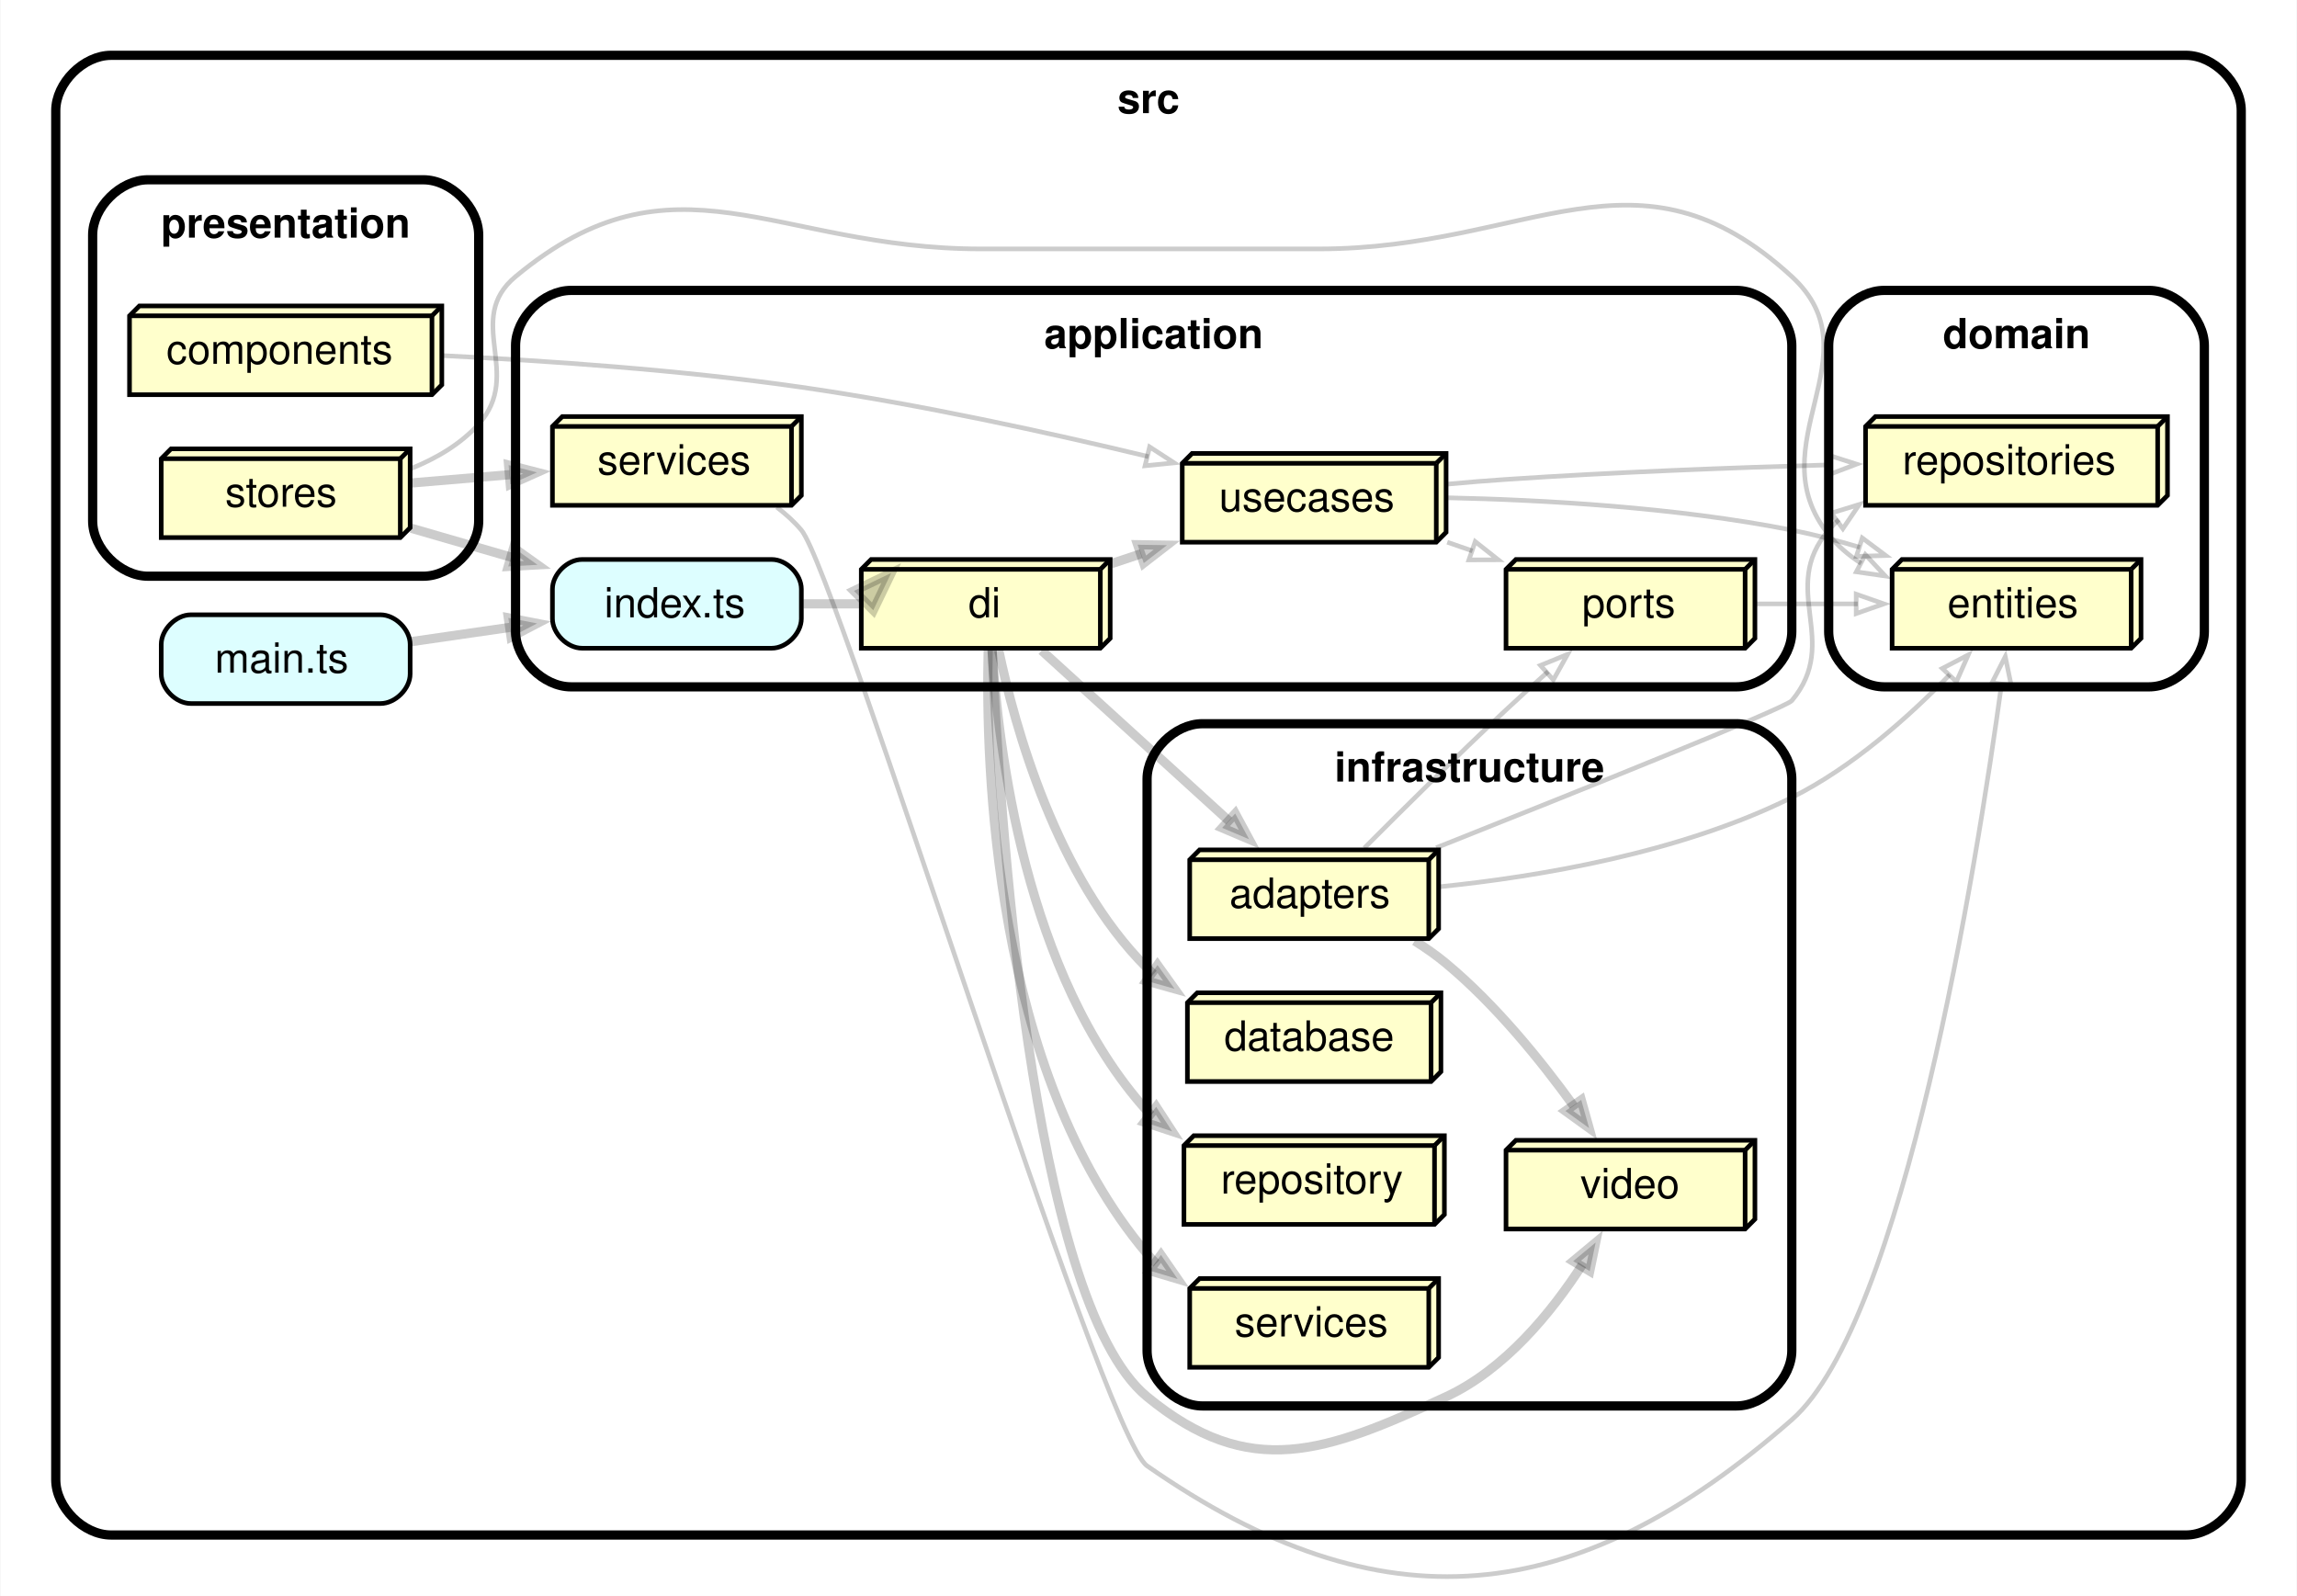
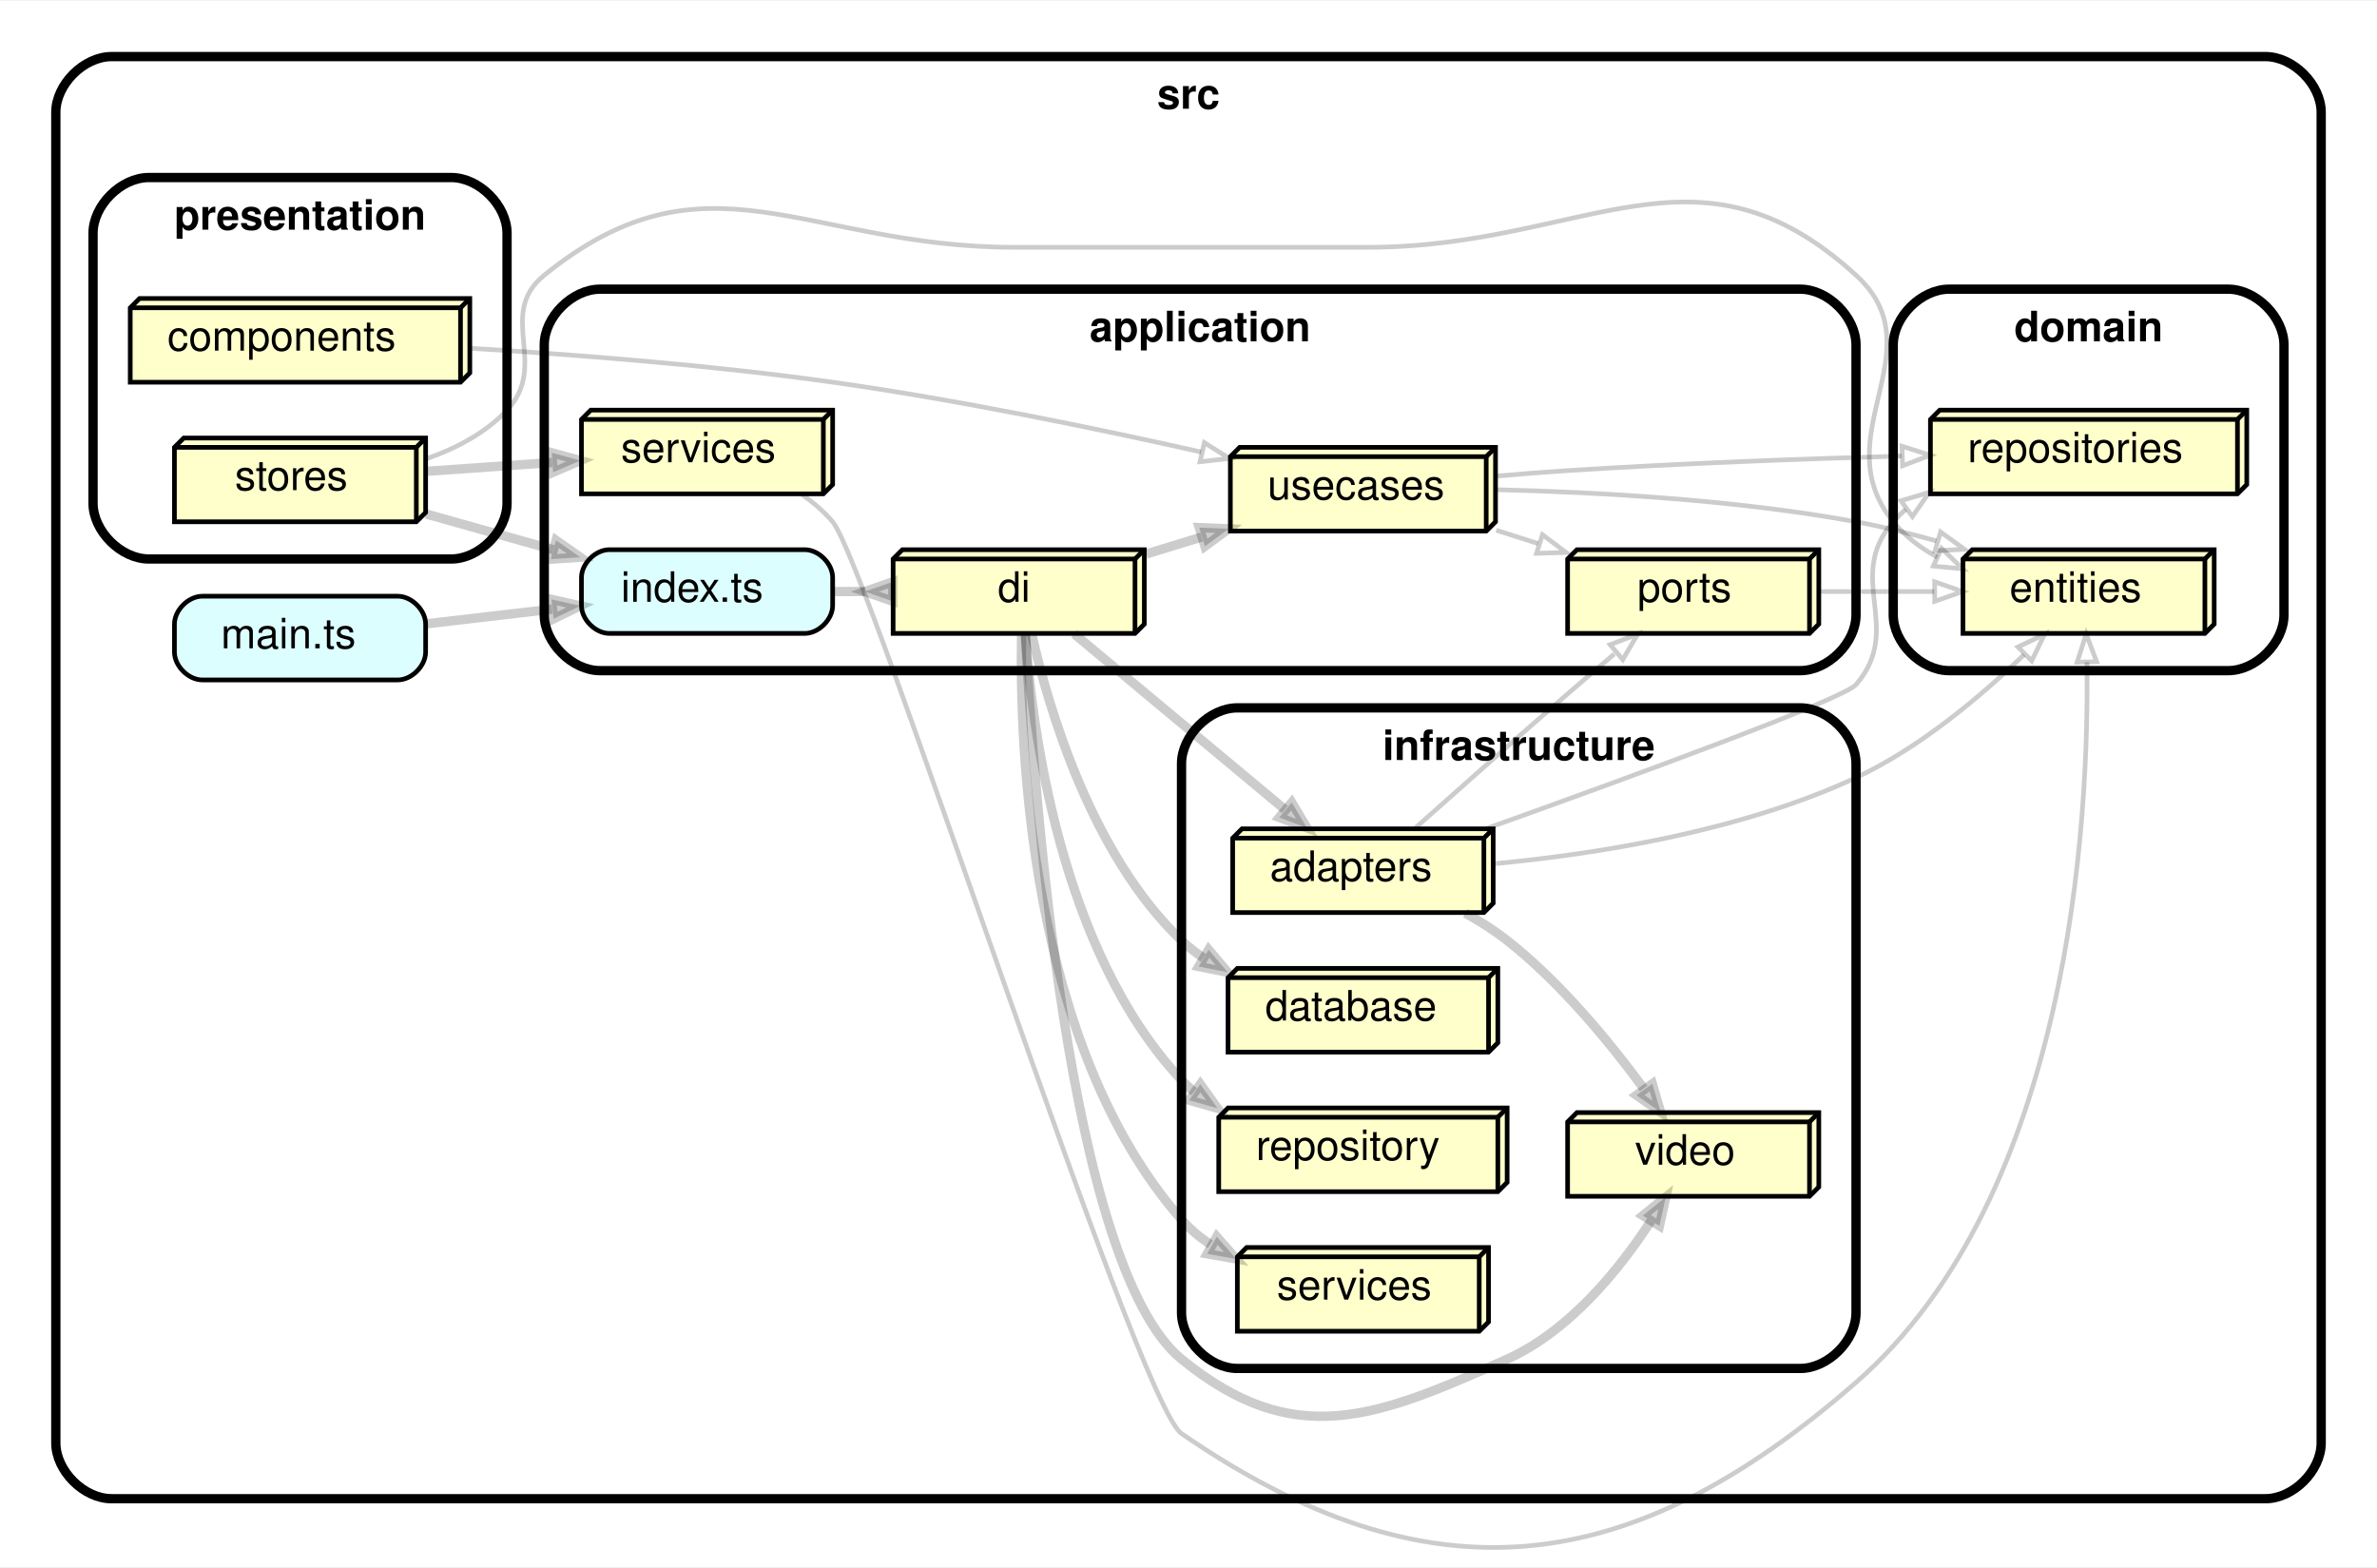
- <svg xmlns="http://www.w3.org/2000/svg" xmlns:xlink="http://www.w3.org/1999/xlink" width="498pt" height="346pt" viewBox="0.00 0.00 498.12 346.22">
-   <g id="graph0" class="graph" transform="scale(1 1) rotate(0) translate(4 342.22)">
-     <polygon fill="white" stroke="none" points="-4,4 -4,-342.22 494.12,-342.22 494.12,4 -4,4" />
+ <svg xmlns="http://www.w3.org/2000/svg" xmlns:xlink="http://www.w3.org/1999/xlink" width="511pt" height="337pt" viewBox="0.00 0.00 511.00 336.68">
+   <g id="graph0" class="graph" transform="scale(1 1) rotate(0) translate(4 332.68)">
+     <polygon fill="white" stroke="transparent" points="-4,4 -4,-332.68 507,-332.68 507,4 -4,4" />
    <g id="clust1" class="cluster">
-       <path fill="#ffffff" stroke="black" stroke-width="2" d="M20,-9.22C20,-9.22 470.12,-9.22 470.12,-9.22 476.12,-9.22 482.12,-15.22 482.12,-21.22 482.12,-21.22 482.12,-318.22 482.12,-318.22 482.12,-324.22 476.12,-330.22 470.12,-330.22 470.12,-330.22 20,-330.22 20,-330.22 14,-330.22 8,-324.22 8,-318.22 8,-318.22 8,-21.22 8,-21.22 8,-15.22 14,-9.22 20,-9.22" />
-       <text text-anchor="middle" x="245.06" y="-317.67" font-family="Helvetica,sans-Serif" font-weight="bold" font-size="9.00">src</text>
+       <path fill="#ffffff" stroke="black" stroke-width="2" d="M20,-10.68C20,-10.68 483,-10.68 483,-10.68 489,-10.68 495,-16.68 495,-22.68 495,-22.68 495,-308.68 495,-308.68 495,-314.68 489,-320.68 483,-320.68 483,-320.68 20,-320.68 20,-320.68 14,-320.68 8,-314.68 8,-308.68 8,-308.68 8,-22.68 8,-22.68 8,-16.68 14,-10.68 20,-10.68" />
+       <text text-anchor="middle" x="251.5" y="-309.48" font-family="Helvetica,sans-Serif" font-weight="bold" font-size="9.00">src</text>
    </g>
    <g id="clust2" class="cluster">
-       <path fill="#ffffff" stroke="black" stroke-width="2" d="M119.75,-193.22C119.75,-193.22 372.62,-193.22 372.62,-193.22 378.62,-193.22 384.62,-199.22 384.62,-205.22 384.62,-205.22 384.62,-267.22 384.62,-267.22 384.62,-273.22 378.62,-279.22 372.62,-279.22 372.62,-279.22 119.75,-279.22 119.75,-279.22 113.75,-279.22 107.75,-273.22 107.75,-267.22 107.75,-267.22 107.75,-205.22 107.75,-205.22 107.75,-199.22 113.75,-193.22 119.75,-193.22" />
-       <text text-anchor="middle" x="246.19" y="-266.67" font-family="Helvetica,sans-Serif" font-weight="bold" font-size="9.00">application</text>
+       <path fill="#ffffff" stroke="black" stroke-width="2" d="M125,-188.68C125,-188.68 383,-188.68 383,-188.68 389,-188.68 395,-194.68 395,-200.68 395,-200.68 395,-258.68 395,-258.68 395,-264.68 389,-270.68 383,-270.68 383,-270.68 125,-270.68 125,-270.68 119,-270.68 113,-264.68 113,-258.68 113,-258.68 113,-200.68 113,-200.68 113,-194.68 119,-188.68 125,-188.68" />
+       <text text-anchor="middle" x="254" y="-259.48" font-family="Helvetica,sans-Serif" font-weight="bold" font-size="9.00">application</text>
+     </g>
+     <g id="clust3" class="cluster">
+       <path fill="#ffffff" stroke="black" stroke-width="2" d="M415,-188.68C415,-188.68 475,-188.68 475,-188.68 481,-188.68 487,-194.68 487,-200.68 487,-200.68 487,-258.68 487,-258.68 487,-264.68 481,-270.68 475,-270.68 475,-270.68 415,-270.68 415,-270.68 409,-270.68 403,-264.68 403,-258.68 403,-258.68 403,-200.68 403,-200.68 403,-194.68 409,-188.68 415,-188.68" />
+       <text text-anchor="middle" x="445" y="-259.48" font-family="Helvetica,sans-Serif" font-weight="bold" font-size="9.00">domain</text>
    </g>
    <g id="clust4" class="cluster">
-       <path fill="#ffffff" stroke="black" stroke-width="2" d="M256.75,-37.22C256.75,-37.22 372.62,-37.22 372.62,-37.22 378.62,-37.22 384.62,-43.22 384.62,-49.22 384.62,-49.22 384.62,-173.22 384.62,-173.22 384.62,-179.22 378.62,-185.22 372.62,-185.22 372.62,-185.22 256.75,-185.22 256.75,-185.22 250.75,-185.22 244.75,-179.22 244.75,-173.22 244.75,-173.22 244.75,-49.22 244.75,-49.22 244.75,-43.22 250.75,-37.22 256.75,-37.22" />
-       <text text-anchor="middle" x="314.69" y="-172.67" font-family="Helvetica,sans-Serif" font-weight="bold" font-size="9.00">infrastructure</text>
-     </g>
-     <g id="clust3" class="cluster">
-       <path fill="#ffffff" stroke="black" stroke-width="2" d="M404.62,-193.22C404.62,-193.22 462.12,-193.22 462.12,-193.22 468.12,-193.22 474.12,-199.22 474.12,-205.22 474.12,-205.22 474.12,-267.22 474.12,-267.22 474.12,-273.22 468.12,-279.22 462.12,-279.22 462.12,-279.22 404.62,-279.22 404.62,-279.22 398.62,-279.22 392.62,-273.22 392.62,-267.22 392.62,-267.22 392.62,-205.22 392.62,-205.22 392.62,-199.22 398.62,-193.22 404.62,-193.22" />
-       <text text-anchor="middle" x="433.38" y="-266.67" font-family="Helvetica,sans-Serif" font-weight="bold" font-size="9.00">domain</text>
+       <path fill="#ffffff" stroke="black" stroke-width="2" d="M262,-38.68C262,-38.68 383,-38.68 383,-38.68 389,-38.68 395,-44.68 395,-50.68 395,-50.68 395,-168.68 395,-168.68 395,-174.68 389,-180.68 383,-180.68 383,-180.68 262,-180.68 262,-180.68 256,-180.68 250,-174.68 250,-168.68 250,-168.68 250,-50.68 250,-50.68 250,-44.68 256,-38.68 262,-38.68" />
+       <text text-anchor="middle" x="322.5" y="-169.48" font-family="Helvetica,sans-Serif" font-weight="bold" font-size="9.00">infrastructure</text>
    </g>
    <g id="clust5" class="cluster">
-       <path fill="#ffffff" stroke="black" stroke-width="2" d="M28,-217.22C28,-217.22 87.75,-217.22 87.75,-217.22 93.75,-217.22 99.75,-223.22 99.75,-229.22 99.75,-229.22 99.75,-291.22 99.75,-291.22 99.75,-297.22 93.75,-303.22 87.75,-303.22 87.75,-303.22 28,-303.22 28,-303.22 22,-303.22 16,-297.22 16,-291.22 16,-291.22 16,-229.22 16,-229.22 16,-223.22 22,-217.22 28,-217.22" />
-       <text text-anchor="middle" x="57.88" y="-290.67" font-family="Helvetica,sans-Serif" font-weight="bold" font-size="9.00">presentation</text>
+       <path fill="#ffffff" stroke="black" stroke-width="2" d="M28,-212.68C28,-212.68 93,-212.68 93,-212.68 99,-212.68 105,-218.68 105,-224.68 105,-224.68 105,-282.68 105,-282.68 105,-288.68 99,-294.68 93,-294.68 93,-294.68 28,-294.68 28,-294.68 22,-294.68 16,-288.68 16,-282.68 16,-282.68 16,-224.68 16,-224.68 16,-218.68 22,-212.68 28,-212.68" />
+       <text text-anchor="middle" x="60.5" y="-283.48" font-family="Helvetica,sans-Serif" font-weight="bold" font-size="9.00">presentation</text>
    </g>
    <g id="node1" class="node">
      <g id="a_node1">
        <a xlink:href="src/application/di" xlink:title="di">
-           <polygon fill="#ffffcc" stroke="black" points="236.75,-220.85 184.89,-220.85 182.75,-218.71 182.75,-201.6 234.61,-201.6 236.75,-203.74 236.75,-220.85" />
-           <polyline fill="none" stroke="black" points="234.61,-218.71 182.75,-218.71" />
-           <polyline fill="none" stroke="black" points="234.61,-218.71 234.61,-201.6" />
-           <polyline fill="none" stroke="black" points="234.61,-218.71 236.75,-220.85" />
-           <text text-anchor="start" x="206" y="-208.3" font-family="Helvetica,sans-Serif" font-size="9.00">di</text>
+           <polygon fill="#ffffcc" stroke="black" points="242,-214.68 190,-214.68 188,-212.68 188,-196.68 240,-196.68 242,-198.68 242,-214.68" />
+           <polyline fill="none" stroke="black" points="240,-212.68 188,-212.68 " />
+           <polyline fill="none" stroke="black" points="240,-212.68 240,-196.68 " />
+           <polyline fill="none" stroke="black" points="240,-212.68 242,-214.68 " />
+           <text text-anchor="start" x="210.5" y="-203.48" font-family="Helvetica,sans-Serif" font-size="9.00">di</text>
        </a>
      </g>
    </g>
    <g id="node2" class="node">
      <g id="a_node2">
        <a xlink:href="src/application/usecases" xlink:title="usecases">
-           <polygon fill="#ffffcc" stroke="black" points="309.62,-243.85 254.51,-243.85 252.38,-241.71 252.38,-224.6 307.49,-224.6 309.62,-226.74 309.62,-243.85" />
-           <polyline fill="none" stroke="black" points="307.49,-241.71 252.38,-241.71" />
-           <polyline fill="none" stroke="black" points="307.49,-241.71 307.49,-224.6" />
-           <polyline fill="none" stroke="black" points="307.49,-241.71 309.62,-243.85" />
-           <text text-anchor="start" x="260.38" y="-231.3" font-family="Helvetica,sans-Serif" font-size="9.00">usecases</text>
+           <polygon fill="#ffffcc" stroke="black" points="317.5,-236.68 262.5,-236.68 260.5,-234.68 260.5,-218.68 315.5,-218.68 317.5,-220.68 317.5,-236.68" />
+           <polyline fill="none" stroke="black" points="315.5,-234.68 260.5,-234.68 " />
+           <polyline fill="none" stroke="black" points="315.5,-234.68 315.5,-218.68 " />
+           <polyline fill="none" stroke="black" points="315.5,-234.68 317.5,-236.68 " />
+           <text text-anchor="start" x="268.5" y="-225.48" font-family="Helvetica,sans-Serif" font-size="9.00">usecases</text>
        </a>
      </g>
    </g>
    <g id="edge1" class="edge">
-       <path fill="none" stroke="#000000" stroke-width="2" stroke-opacity="0.2" d="M236.93,-219.92C239.08,-220.63 241.27,-221.36 243.47,-222.09" />
-       <polygon fill="#000000" fill-opacity="0.2" stroke="#000000" stroke-width="2" stroke-opacity="0.2" points="242.7,-224.05 249.06,-223.95 244.03,-220.06 242.7,-224.05" />
+       <path fill="none" stroke="#000000" stroke-width="2" stroke-opacity="0.2" d="M242.4,-213.75C246.28,-214.94 250.33,-216.17 254.33,-217.4" />
+       <polygon fill="#000000" fill-opacity="0.2" stroke="#000000" stroke-width="2" stroke-opacity="0.2" points="253.8,-219.43 260.15,-219.17 255.03,-215.41 253.8,-219.43" />
    </g>
    <g id="node3" class="node">
      <g id="a_node3">
        <a xlink:href="src/infrastructure/adapters" xlink:title="adapters">
-           <polygon fill="#ffffcc" stroke="black" points="308,-157.85 256.14,-157.85 254,-155.71 254,-138.6 305.86,-138.6 308,-140.74 308,-157.85" />
-           <polyline fill="none" stroke="black" points="305.86,-155.71 254,-155.71" />
-           <polyline fill="none" stroke="black" points="305.86,-155.71 305.86,-138.6" />
-           <polyline fill="none" stroke="black" points="305.86,-155.71 308,-157.85" />
-           <text text-anchor="start" x="262.62" y="-145.3" font-family="Helvetica,sans-Serif" font-size="9.00">adapters</text>
+           <polygon fill="#ffffcc" stroke="black" points="317,-154.68 263,-154.68 261,-152.68 261,-136.68 315,-136.68 317,-138.68 317,-154.68" />
+           <polyline fill="none" stroke="black" points="315,-152.68 261,-152.68 " />
+           <polyline fill="none" stroke="black" points="315,-152.68 315,-136.68 " />
+           <polyline fill="none" stroke="black" points="315,-152.68 317,-154.68 " />
+           <text text-anchor="start" x="269" y="-143.48" font-family="Helvetica,sans-Serif" font-size="9.00">adapters</text>
        </a>
      </g>
    </g>
    <g id="edge2" class="edge">
-       <path fill="none" stroke="#000000" stroke-width="2" stroke-opacity="0.2" d="M221.88,-201.1C232.84,-191.12 249.77,-175.73 262.53,-164.11" />
-       <polygon fill="#000000" fill-opacity="0.2" stroke="#000000" stroke-width="2" stroke-opacity="0.2" points="263.87,-165.74 266.89,-160.15 261.04,-162.63 263.87,-165.74" />
+       <path fill="none" stroke="#000000" stroke-width="2" stroke-opacity="0.2" d="M226.94,-196.57C238.99,-186.53 258.48,-170.28 272.2,-158.85" />
+       <polygon fill="#000000" fill-opacity="0.2" stroke="#000000" stroke-width="2" stroke-opacity="0.2" points="273.7,-160.34 276.96,-154.88 271.01,-157.11 273.7,-160.34" />
    </g>
    <g id="node4" class="node">
      <g id="a_node4">
        <a xlink:href="src/infrastructure/database" xlink:title="database">
-           <polygon fill="#ffffcc" stroke="black" points="308.5,-126.85 255.64,-126.85 253.5,-124.71 253.5,-107.6 306.36,-107.6 308.5,-109.74 308.5,-126.85" />
-           <polyline fill="none" stroke="black" points="306.36,-124.71 253.5,-124.71" />
-           <polyline fill="none" stroke="black" points="306.36,-124.71 306.36,-107.6" />
-           <polyline fill="none" stroke="black" points="306.36,-124.71 308.5,-126.85" />
-           <text text-anchor="start" x="261.5" y="-114.3" font-family="Helvetica,sans-Serif" font-size="9.00">database</text>
+           <polygon fill="#ffffcc" stroke="black" points="318,-124.68 262,-124.68 260,-122.68 260,-106.68 316,-106.68 318,-108.68 318,-124.68" />
+           <polyline fill="none" stroke="black" points="316,-122.68 260,-122.68 " />
+           <polyline fill="none" stroke="black" points="316,-122.68 316,-106.68 " />
+           <polyline fill="none" stroke="black" points="316,-122.68 318,-124.68 " />
+           <text text-anchor="start" x="268" y="-113.48" font-family="Helvetica,sans-Serif" font-size="9.00">database</text>
        </a>
      </g>
    </g>
    <g id="edge3" class="edge">
-       <path fill="none" stroke="#000000" stroke-width="2" stroke-opacity="0.2" d="M212.57,-201.13C216.04,-184.64 225.07,-151.82 244.75,-132.22 245.21,-131.77 245.69,-131.32 246.17,-130.89" />
-       <polygon fill="#000000" fill-opacity="0.2" stroke="#000000" stroke-width="2" stroke-opacity="0.2" points="247.01,-132.87 250.71,-127.71 244.59,-129.43 247.01,-132.87" />
+       <path fill="none" stroke="#000000" stroke-width="2" stroke-opacity="0.2" d="M217.8,-196.54C221.32,-180.97 230.53,-149.21 250,-130.68 251.44,-129.32 253.02,-128.07 254.69,-126.93" />
+       <polygon fill="#000000" fill-opacity="0.2" stroke="#000000" stroke-width="2" stroke-opacity="0.2" points="255.83,-128.69 259.93,-123.83 253.69,-125.08 255.83,-128.69" />
    </g>
    <g id="node5" class="node">
      <g id="a_node5">
        <a xlink:href="src/infrastructure/repository" xlink:title="repository">
-           <polygon fill="#ffffcc" stroke="black" points="309.25,-95.85 254.89,-95.85 252.75,-93.71 252.75,-76.6 307.11,-76.6 309.25,-78.74 309.25,-95.85" />
-           <polyline fill="none" stroke="black" points="307.11,-93.71 252.75,-93.71" />
-           <polyline fill="none" stroke="black" points="307.11,-93.71 307.11,-76.6" />
-           <polyline fill="none" stroke="black" points="307.11,-93.71 309.25,-95.85" />
-           <text text-anchor="start" x="260.75" y="-83.3" font-family="Helvetica,sans-Serif" font-size="9.00">repository</text>
+           <polygon fill="#ffffcc" stroke="black" points="320,-94.68 260,-94.68 258,-92.68 258,-76.68 318,-76.68 320,-78.68 320,-94.68" />
+           <polyline fill="none" stroke="black" points="318,-92.68 258,-92.68 " />
+           <polyline fill="none" stroke="black" points="318,-92.68 318,-76.68 " />
+           <polyline fill="none" stroke="black" points="318,-92.68 320,-94.68 " />
+           <text text-anchor="start" x="266" y="-83.48" font-family="Helvetica,sans-Serif" font-size="9.00">repository</text>
        </a>
      </g>
    </g>
    <g id="edge4" class="edge">
-       <path fill="none" stroke="#000000" stroke-width="2" stroke-opacity="0.2" d="M211.11,-201.37C212.4,-180.34 218.24,-130.61 244.75,-101.22 245.03,-100.91 245.31,-100.61 245.61,-100.32" />
-       <polygon fill="#000000" fill-opacity="0.2" stroke="#000000" stroke-width="2" stroke-opacity="0.2" points="246.72,-102.11 250.19,-96.78 244.16,-98.78 246.72,-102.11" />
+       <path fill="none" stroke="#000000" stroke-width="2" stroke-opacity="0.2" d="M216.42,-196.52C217.83,-176.51 223.9,-128.48 250,-100.68 250.84,-99.79 251.73,-98.95 252.68,-98.16" />
+       <polygon fill="#000000" fill-opacity="0.2" stroke="#000000" stroke-width="2" stroke-opacity="0.2" points="254.04,-99.77 257.75,-94.6 251.63,-96.33 254.04,-99.77" />
    </g>
    <g id="node6" class="node">
      <g id="a_node6">
        <a xlink:href="src/infrastructure/services" xlink:title="services">
-           <polygon fill="#ffffcc" stroke="black" points="308,-64.85 256.14,-64.85 254,-62.71 254,-45.6 305.86,-45.6 308,-47.74 308,-64.85" />
-           <polyline fill="none" stroke="black" points="305.86,-62.71 254,-62.71" />
-           <polyline fill="none" stroke="black" points="305.86,-62.71 305.86,-45.6" />
-           <polyline fill="none" stroke="black" points="305.86,-62.71 308,-64.85" />
-           <text text-anchor="start" x="263.75" y="-52.3" font-family="Helvetica,sans-Serif" font-size="9.00">services</text>
+           <polygon fill="#ffffcc" stroke="black" points="316,-64.68 264,-64.68 262,-62.68 262,-46.68 314,-46.68 316,-48.68 316,-64.68" />
+           <polyline fill="none" stroke="black" points="314,-62.68 262,-62.68 " />
+           <polyline fill="none" stroke="black" points="314,-62.68 314,-46.68 " />
+           <polyline fill="none" stroke="black" points="314,-62.68 316,-64.68 " />
+           <text text-anchor="start" x="270.5" y="-53.48" font-family="Helvetica,sans-Serif" font-size="9.00">services</text>
        </a>
      </g>
    </g>
    <g id="edge5" class="edge">
-       <path fill="none" stroke="#000000" stroke-width="2" stroke-opacity="0.2" d="M210.29,-201.36C209.66,-176.34 211.39,-109.62 244.75,-70.22 245.37,-69.49 246.04,-68.79 246.74,-68.12" />
-       <polygon fill="#000000" fill-opacity="0.2" stroke="#000000" stroke-width="2" stroke-opacity="0.2" points="247.76,-69.98 251.38,-64.76 245.29,-66.58 247.76,-69.98" />
+       <path fill="none" stroke="#000000" stroke-width="2" stroke-opacity="0.2" d="M215.62,-196.53C215.15,-172.71 217.14,-108.09 250,-70.68 251.79,-68.65 253.89,-66.88 256.18,-65.36" />
+       <polygon fill="#000000" fill-opacity="0.2" stroke="#000000" stroke-width="2" stroke-opacity="0.2" points="257.57,-66.98 261.77,-62.21 255.51,-63.32 257.57,-66.98" />
    </g>
    <g id="node7" class="node">
      <g id="a_node7">
        <a xlink:href="src/infrastructure/video" xlink:title="video">
-           <polygon fill="#ffffcc" stroke="black" points="376.62,-94.85 324.76,-94.85 322.62,-92.71 322.62,-75.6 374.49,-75.6 376.62,-77.74 376.62,-94.85" />
-           <polyline fill="none" stroke="black" points="374.49,-92.71 322.62,-92.71" />
-           <polyline fill="none" stroke="black" points="374.49,-92.71 374.49,-75.6" />
-           <polyline fill="none" stroke="black" points="374.49,-92.71 376.62,-94.85" />
-           <text text-anchor="start" x="338.75" y="-82.3" font-family="Helvetica,sans-Serif" font-size="9.00">video</text>
+           <polygon fill="#ffffcc" stroke="black" points="387,-93.68 335,-93.68 333,-91.68 333,-75.68 385,-75.68 387,-77.68 387,-93.68" />
+           <polyline fill="none" stroke="black" points="385,-91.68 333,-91.68 " />
+           <polyline fill="none" stroke="black" points="385,-91.68 385,-75.68 " />
+           <polyline fill="none" stroke="black" points="385,-91.68 387,-93.68 " />
+           <text text-anchor="start" x="347.5" y="-82.48" font-family="Helvetica,sans-Serif" font-size="9.00">video</text>
        </a>
      </g>
    </g>
    <g id="edge6" class="edge">
-       <path fill="none" stroke="#000000" stroke-width="2" stroke-opacity="0.2" d="M211.12,-201.47C212.61,-168.19 219.35,-60.09 244.75,-39.22 267.03,-20.92 283.46,-27.1 309.62,-39.22 322.34,-45.11 332.43,-57.42 339.15,-67.83" />
-       <polygon fill="#000000" fill-opacity="0.2" stroke="#000000" stroke-width="2" stroke-opacity="0.2" points="337.18,-68.62 342.07,-72.68 340.78,-66.46 337.18,-68.62" />
+       <path fill="none" stroke="#000000" stroke-width="2" stroke-opacity="0.2" d="M216.44,-196.32C218.14,-164.39 225.51,-60.64 250,-40.68 274.12,-21.03 291.63,-27.92 320,-40.68 333.48,-46.75 344.18,-60.02 350.94,-70.42" />
+       <polygon fill="#000000" fill-opacity="0.2" stroke="#000000" stroke-width="2" stroke-opacity="0.2" points="349.17,-71.54 354.11,-75.53 352.74,-69.33 349.17,-71.54" />
    </g>
    <g id="node9" class="node">
      <g id="a_node9">
        <a xlink:href="src/application/ports" xlink:title="ports">
-           <polygon fill="#ffffcc" stroke="black" points="376.62,-220.85 324.76,-220.85 322.62,-218.71 322.62,-201.6 374.49,-201.6 376.62,-203.74 376.62,-220.85" />
-           <polyline fill="none" stroke="black" points="374.49,-218.71 322.62,-218.71" />
-           <polyline fill="none" stroke="black" points="374.49,-218.71 374.49,-201.6" />
-           <polyline fill="none" stroke="black" points="374.49,-218.71 376.62,-220.85" />
-           <text text-anchor="start" x="339.12" y="-208.3" font-family="Helvetica,sans-Serif" font-size="9.00">ports</text>
+           <polygon fill="#ffffcc" stroke="black" points="387,-214.68 335,-214.68 333,-212.68 333,-196.68 385,-196.68 387,-198.68 387,-214.68" />
+           <polyline fill="none" stroke="black" points="385,-212.68 333,-212.68 " />
+           <polyline fill="none" stroke="black" points="385,-212.68 385,-196.68 " />
+           <polyline fill="none" stroke="black" points="385,-212.68 387,-214.68 " />
+           <text text-anchor="start" x="348" y="-203.48" font-family="Helvetica,sans-Serif" font-size="9.00">ports</text>
        </a>
      </g>
    </g>
    <g id="edge10" class="edge">
-       <path fill="none" stroke="#000000" stroke-opacity="0.2" d="M309.87,-224.6C311.68,-223.98 313.51,-223.35 315.34,-222.71" />
-       <polygon fill="none" stroke="#000000" stroke-opacity="0.2" points="315.94,-224.73 320.93,-220.78 314.57,-220.76 315.94,-224.73" />
+       <path fill="none" stroke="#000000" stroke-opacity="0.2" d="M317.67,-218.86C320.61,-217.93 323.61,-216.97 326.6,-216.01" />
+       <polygon fill="none" stroke="#000000" stroke-opacity="0.2" points="327.59,-217.9 332.67,-214.08 326.32,-213.9 327.59,-217.9" />
    </g>
    <g id="node10" class="node">
      <g id="a_node10">
        <a xlink:href="src/domain/entities" xlink:title="entities">
-           <polygon fill="#ffffcc" stroke="black" points="460.38,-220.85 408.51,-220.85 406.38,-218.71 406.38,-201.6 458.24,-201.6 460.38,-203.74 460.38,-220.85" />
-           <polyline fill="none" stroke="black" points="458.24,-218.71 406.38,-218.71" />
-           <polyline fill="none" stroke="black" points="458.24,-218.71 458.24,-201.6" />
-           <polyline fill="none" stroke="black" points="458.24,-218.71 460.38,-220.85" />
-           <text text-anchor="start" x="418.38" y="-208.3" font-family="Helvetica,sans-Serif" font-size="9.00">entities</text>
+           <polygon fill="#ffffcc" stroke="black" points="472,-214.68 420,-214.68 418,-212.68 418,-196.68 470,-196.68 472,-198.68 472,-214.68" />
+           <polyline fill="none" stroke="black" points="470,-212.68 418,-212.68 " />
+           <polyline fill="none" stroke="black" points="470,-212.68 470,-196.68 " />
+           <polyline fill="none" stroke="black" points="470,-212.68 472,-214.68 " />
+           <text text-anchor="start" x="428" y="-203.48" font-family="Helvetica,sans-Serif" font-size="9.00">entities</text>
        </a>
      </g>
    </g>
    <g id="edge11" class="edge">
-       <path fill="none" stroke="#000000" stroke-opacity="0.2" d="M309.69,-234.24C330.49,-233.79 359.58,-232.19 384.62,-227.22 389.47,-226.26 394.49,-224.95 399.39,-223.48" />
-       <polygon fill="none" stroke="#000000" stroke-opacity="0.2" points="399.9,-225.52 404.99,-221.71 398.63,-221.52 399.9,-225.52" />
+       <path fill="none" stroke="#000000" stroke-opacity="0.2" d="M317.85,-227.57C339.14,-227.06 369.13,-225.44 395,-220.68 400.65,-219.64 406.58,-218.17 412.27,-216.56" />
+       <polygon fill="none" stroke="#000000" stroke-opacity="0.2" points="413.18,-218.48 418.34,-214.76 411.99,-214.45 413.18,-218.48" />
    </g>
    <g id="node12" class="node">
      <g id="a_node12">
        <a xlink:href="src/domain/repositories" xlink:title="repositories">
-           <polygon fill="#ffffcc" stroke="black" points="466.12,-251.85 402.76,-251.85 400.62,-249.71 400.62,-232.6 463.99,-232.6 466.12,-234.74 466.12,-251.85" />
-           <polyline fill="none" stroke="black" points="463.99,-249.71 400.62,-249.71" />
-           <polyline fill="none" stroke="black" points="463.99,-249.71 463.99,-232.6" />
-           <polyline fill="none" stroke="black" points="463.99,-249.71 466.12,-251.85" />
-           <text text-anchor="start" x="408.62" y="-239.3" font-family="Helvetica,sans-Serif" font-size="9.00">repositories</text>
+           <polygon fill="#ffffcc" stroke="black" points="479,-244.68 413,-244.68 411,-242.68 411,-226.68 477,-226.68 479,-228.68 479,-244.68" />
+           <polyline fill="none" stroke="black" points="477,-242.68 411,-242.68 " />
+           <polyline fill="none" stroke="black" points="477,-242.68 477,-226.68 " />
+           <polyline fill="none" stroke="black" points="477,-242.68 479,-244.68 " />
+           <text text-anchor="start" x="419" y="-233.48" font-family="Helvetica,sans-Serif" font-size="9.00">repositories</text>
        </a>
      </g>
    </g>
    <g id="edge12" class="edge">
-       <path fill="none" stroke="#000000" stroke-opacity="0.2" d="M309.95,-237.2C314.2,-237.59 318.52,-237.95 322.62,-238.22 345.84,-239.79 371.85,-240.77 392.73,-241.37" />
-       <polygon fill="none" stroke="#000000" stroke-opacity="0.2" points="392.6,-243.47 398.66,-241.53 392.72,-239.27 392.6,-243.47" />
+       <path fill="none" stroke="#000000" stroke-opacity="0.2" d="M317.74,-230.5C322.81,-230.95 328.06,-231.37 333,-231.68 356.82,-233.22 383.56,-234.21 404.82,-234.81" />
+       <polygon fill="none" stroke="#000000" stroke-opacity="0.2" points="404.89,-236.92 410.95,-234.98 405.01,-232.72 404.89,-236.92" />
    </g>
    <g id="edge16" class="edge">
-       <path fill="none" stroke="#000000" stroke-width="2" stroke-opacity="0.2" d="M302.8,-138.1C305.19,-136.6 307.53,-134.97 309.62,-133.22 320.31,-124.35 330.16,-112.18 337.29,-102.32" />
-       <polygon fill="#000000" fill-opacity="0.2" stroke="#000000" stroke-width="2" stroke-opacity="0.2" points="338.94,-103.61 340.65,-97.49 335.5,-101.21 338.94,-103.61" />
+       <path fill="none" stroke="#000000" stroke-width="2" stroke-opacity="0.2" d="M311,-136.56C314.14,-134.81 317.25,-132.84 320,-130.68 331.53,-121.63 342.12,-108.71 349.35,-98.87" />
+       <polygon fill="#000000" fill-opacity="0.2" stroke="#000000" stroke-width="2" stroke-opacity="0.2" points="351.22,-99.87 353,-93.76 347.8,-97.42 351.22,-99.87" />
    </g>
    <g id="edge13" class="edge">
-       <path fill="none" stroke="#000000" stroke-opacity="0.2" d="M291.87,-158.24C300.01,-166.42 311.92,-178.23 322.62,-188.22 325.54,-190.95 328.69,-193.8 331.76,-196.54" />
-       <polygon fill="none" stroke="#000000" stroke-opacity="0.2" points="330.1,-197.87 335.98,-200.27 332.88,-194.73 330.1,-197.87" />
+       <path fill="none" stroke="#000000" stroke-opacity="0.2" d="M300.2,-154.81C308.88,-162.54 321.7,-173.91 333,-183.68 336.23,-186.48 339.7,-189.44 343.03,-192.26" />
+       <polygon fill="none" stroke="#000000" stroke-opacity="0.2" points="342.14,-194.26 348.08,-196.53 344.85,-191.05 342.14,-194.26" />
    </g>
    <g id="edge14" class="edge">
-       <path fill="none" stroke="#000000" stroke-opacity="0.2" d="M308.08,-149.84C329.58,-152.02 360.36,-157.15 384.62,-169.22 397.72,-175.74 410.05,-186.76 418.9,-195.88" />
-       <polygon fill="none" stroke="#000000" stroke-opacity="0.2" points="417.27,-197.21 422.9,-200.15 420.33,-194.33 417.27,-197.21" />
+       <path fill="none" stroke="#000000" stroke-opacity="0.2" d="M317.01,-147.16C338.91,-149.2 370.11,-154.08 395,-165.68 408.73,-172.09 421.89,-183.21 431.11,-192.1" />
+       <polygon fill="none" stroke="#000000" stroke-opacity="0.2" points="429.82,-193.77 435.55,-196.51 432.77,-190.79 429.82,-193.77" />
    </g>
    <g id="edge15" class="edge">
-       <path fill="none" stroke="#000000" stroke-opacity="0.2" d="M307.47,-158.31C337.43,-170.22 383.3,-188.64 384.62,-190.22 395.43,-203.12 381.64,-214.48 392.62,-227.22 393.32,-228.03 394.06,-228.79 394.84,-229.51" />
-       <polygon fill="none" stroke="#000000" stroke-opacity="0.2" points="393.2,-230.91 399.27,-232.79 395.7,-227.53 393.2,-230.91" />
+       <path fill="none" stroke="#000000" stroke-opacity="0.2" d="M315.61,-154.76C345.8,-165.55 392.25,-182.52 395,-185.68 405.47,-197.73 392.45,-208.71 403,-220.68 403.83,-221.62 404.72,-222.5 405.66,-223.33" />
+       <polygon fill="none" stroke="#000000" stroke-opacity="0.2" points="404.66,-225.2 410.75,-227.01 407.12,-221.79 404.66,-225.2" />
    </g>
    <g id="node8" class="node">
      <g id="a_node8">
        <a xlink:href="src/application/index.ts" xlink:title="index.ts">
-           <path fill="#ddfeff" stroke="black" d="M163.33,-220.85C163.33,-220.85 122.17,-220.85 122.17,-220.85 118.96,-220.85 115.75,-217.64 115.75,-214.43 115.75,-214.43 115.75,-208.01 115.75,-208.01 115.75,-204.81 118.96,-201.6 122.17,-201.6 122.17,-201.6 163.33,-201.6 163.33,-201.6 166.54,-201.6 169.75,-204.81 169.75,-208.01 169.75,-208.01 169.75,-214.43 169.75,-214.43 169.75,-217.64 166.54,-220.85 163.33,-220.85" />
-           <text text-anchor="start" x="127" y="-208.3" font-family="Helvetica,sans-Serif" font-size="9.00">index.ts</text>
+           <path fill="#ddfeff" stroke="black" d="M169,-214.68C169,-214.68 127,-214.68 127,-214.68 124,-214.68 121,-211.68 121,-208.68 121,-208.68 121,-202.68 121,-202.68 121,-199.68 124,-196.68 127,-196.68 127,-196.68 169,-196.68 169,-196.68 172,-196.68 175,-199.68 175,-202.68 175,-202.68 175,-208.68 175,-208.68 175,-211.68 172,-214.68 169,-214.68" />
+           <text text-anchor="start" x="129.5" y="-203.48" font-family="Helvetica,sans-Serif" font-size="9.00">index.ts</text>
        </a>
      </g>
    </g>
    <g id="edge7" class="edge">
-       <path fill="none" stroke="#000000" stroke-width="2" stroke-opacity="0.2" d="M170.19,-211.22C174.27,-211.22 178.47,-211.22 182.55,-211.22" />
-       <polygon fill="#000000" fill-opacity="0.2" stroke="#000000" stroke-width="2" stroke-opacity="0.2" points="185.35,-209.83 189.25,-217.93 181.15,-214.03 185.35,-209.83" />
+       <path fill="none" stroke="#000000" stroke-width="2" stroke-opacity="0.2" d="M175.06,-205.68C177.32,-205.68 179.61,-205.68 181.9,-205.68" />
+       <polygon fill="#000000" fill-opacity="0.2" stroke="#000000" stroke-width="2" stroke-opacity="0.2" points="187.93,-207.78 181.93,-205.68 187.93,-203.58 187.93,-207.78" />
    </g>
    <g id="edge8" class="edge">
-       <path fill="none" stroke="#000000" stroke-opacity="0.2" d="M376.94,-211.22C383.94,-211.22 391.6,-211.22 398.93,-211.22" />
-       <polygon fill="none" stroke="#000000" stroke-opacity="0.2" points="398.59,-213.32 404.59,-211.22 398.59,-209.12 398.59,-213.32" />
+       <path fill="none" stroke="#000000" stroke-opacity="0.2" d="M387.26,-205.68C395.06,-205.68 403.69,-205.68 411.81,-205.68" />
+       <polygon fill="none" stroke="#000000" stroke-opacity="0.2" points="411.91,-207.78 417.91,-205.68 411.91,-203.58 411.91,-207.78" />
    </g>
    <g id="node11" class="node">
      <g id="a_node11">
        <a xlink:href="src/application/services" xlink:title="services">
-           <polygon fill="#ffffcc" stroke="black" points="169.75,-251.85 117.89,-251.85 115.75,-249.71 115.75,-232.6 167.61,-232.6 169.75,-234.74 169.75,-251.85" />
-           <polyline fill="none" stroke="black" points="167.61,-249.71 115.75,-249.71" />
-           <polyline fill="none" stroke="black" points="167.61,-249.71 167.61,-232.6" />
-           <polyline fill="none" stroke="black" points="167.61,-249.71 169.75,-251.85" />
-           <text text-anchor="start" x="125.5" y="-239.3" font-family="Helvetica,sans-Serif" font-size="9.00">services</text>
+           <polygon fill="#ffffcc" stroke="black" points="175,-244.68 123,-244.68 121,-242.68 121,-226.68 173,-226.68 175,-228.68 175,-244.68" />
+           <polyline fill="none" stroke="black" points="173,-242.68 121,-242.68 " />
+           <polyline fill="none" stroke="black" points="173,-242.68 173,-226.68 " />
+           <polyline fill="none" stroke="black" points="173,-242.68 175,-244.68 " />
+           <text text-anchor="start" x="129.5" y="-233.48" font-family="Helvetica,sans-Serif" font-size="9.00">services</text>
        </a>
      </g>
    </g>
    <g id="edge9" class="edge">
-       <path fill="none" stroke="#000000" stroke-opacity="0.2" d="M164.41,-232.2C166.37,-230.71 168.2,-229.06 169.75,-227.22 177.5,-218.03 234.88,-31.1 244.75,-24.22 295.89,11.4 337.77,6.87 384.62,-34.22 408.85,-55.47 424.63,-153.85 430.16,-194.05" />
-       <polygon fill="none" stroke="#000000" stroke-opacity="0.2" points="428.05,-194.1 430.93,-199.77 432.22,-193.54 428.05,-194.1" />
+       <path fill="none" stroke="#000000" stroke-opacity="0.2" d="M168.34,-226.59C170.8,-224.87 173.11,-222.9 175,-220.68 182.57,-211.82 240.4,-31.29 250,-24.68 303.24,11.95 346.32,6.83 395,-35.68 441.2,-76.03 445.14,-156.87 444.64,-190.48" />
+       <polygon fill="none" stroke="#000000" stroke-opacity="0.2" points="442.54,-190.5 444.49,-196.55 446.73,-190.6 442.54,-190.5" />
    </g>
    <g id="node13" class="node">
      <g id="a_node13">
        <a xlink:href="src/main.ts" xlink:title="main.ts">
-           <path fill="#ddfeff" stroke="black" d="M78.46,-208.85C78.46,-208.85 37.29,-208.85 37.29,-208.85 34.08,-208.85 30.88,-205.64 30.88,-202.43 30.88,-202.43 30.88,-196.01 30.88,-196.01 30.88,-192.81 34.08,-189.6 37.29,-189.6 37.29,-189.6 78.46,-189.6 78.46,-189.6 81.67,-189.6 84.88,-192.81 84.88,-196.01 84.88,-196.01 84.88,-202.43 84.88,-202.43 84.88,-205.64 81.67,-208.85 78.46,-208.85" />
-           <text text-anchor="start" x="42.5" y="-196.3" font-family="Helvetica,sans-Serif" font-size="9.00">main.ts</text>
+           <path fill="#ddfeff" stroke="black" d="M81.5,-204.68C81.5,-204.68 39.5,-204.68 39.5,-204.68 36.5,-204.68 33.5,-201.68 33.5,-198.68 33.5,-198.68 33.5,-192.68 33.5,-192.68 33.5,-189.68 36.5,-186.68 39.5,-186.68 39.5,-186.68 81.5,-186.68 81.5,-186.68 84.5,-186.68 87.5,-189.68 87.5,-192.68 87.5,-192.68 87.5,-198.68 87.5,-198.68 87.5,-201.68 84.5,-204.68 81.5,-204.68" />
+           <text text-anchor="start" x="43.5" y="-193.48" font-family="Helvetica,sans-Serif" font-size="9.00">main.ts</text>
        </a>
      </g>
    </g>
    <g id="edge17" class="edge">
-       <path fill="none" stroke="#000000" stroke-width="2" stroke-opacity="0.2" d="M85.1,-203.02C91.9,-204 99.34,-205.08 106.52,-206.12" />
-       <polygon fill="#000000" fill-opacity="0.2" stroke="#000000" stroke-width="2" stroke-opacity="0.2" points="106.18,-208.19 112.42,-206.98 106.78,-204.04 106.18,-208.19" />
+       <path fill="none" stroke="#000000" stroke-width="2" stroke-opacity="0.2" d="M87.62,-198.74C96.16,-199.74 105.74,-200.86 114.68,-201.9" />
+       <polygon fill="#000000" fill-opacity="0.2" stroke="#000000" stroke-width="2" stroke-opacity="0.2" points="114.54,-204 120.75,-202.61 115.03,-199.83 114.54,-204" />
    </g>
    <g id="node14" class="node">
      <g id="a_node14">
        <a xlink:href="src/presentation/components" xlink:title="components">
-           <polygon fill="#ffffcc" stroke="black" points="91.75,-275.85 26.14,-275.85 24,-273.71 24,-256.6 89.61,-256.6 91.75,-258.74 91.75,-275.85" />
-           <polyline fill="none" stroke="black" points="89.61,-273.71 24,-273.71" />
-           <polyline fill="none" stroke="black" points="89.61,-273.71 89.61,-256.6" />
-           <polyline fill="none" stroke="black" points="89.61,-273.71 91.75,-275.85" />
-           <text text-anchor="start" x="32" y="-263.3" font-family="Helvetica,sans-Serif" font-size="9.00">components</text>
+           <polygon fill="#ffffcc" stroke="black" points="97,-268.68 26,-268.68 24,-266.68 24,-250.68 95,-250.68 97,-252.68 97,-268.68" />
+           <polyline fill="none" stroke="black" points="95,-266.68 24,-266.68 " />
+           <polyline fill="none" stroke="black" points="95,-266.68 95,-250.68 " />
+           <polyline fill="none" stroke="black" points="95,-266.68 97,-268.68 " />
+           <text text-anchor="start" x="32" y="-257.48" font-family="Helvetica,sans-Serif" font-size="9.00">components</text>
        </a>
      </g>
    </g>
    <g id="edge18" class="edge">
-       <path fill="none" stroke="#000000" stroke-opacity="0.2" d="M92,-265.07C114.1,-263.99 143.77,-261.97 169.75,-258.22 195.18,-254.56 223.5,-248.35 245.06,-243.16" />
-       <polygon fill="none" stroke="#000000" stroke-opacity="0.2" points="245.3,-245.27 250.63,-241.81 244.31,-241.18 245.3,-245.27" />
+       <path fill="none" stroke="#000000" stroke-opacity="0.2" d="M97.15,-257.97C119.57,-256.62 149.07,-254.34 175,-250.68 201.82,-246.91 231.85,-240.7 254.21,-235.68" />
+       <polygon fill="none" stroke="#000000" stroke-opacity="0.2" points="254.91,-237.68 260.3,-234.3 253.98,-233.58 254.91,-237.68" />
    </g>
    <g id="node15" class="node">
      <g id="a_node15">
        <a xlink:href="src/presentation/stores" xlink:title="stores">
-           <polygon fill="#ffffcc" stroke="black" points="84.88,-244.85 33.01,-244.85 30.88,-242.71 30.88,-225.6 82.74,-225.6 84.88,-227.74 84.88,-244.85" />
-           <polyline fill="none" stroke="black" points="82.74,-242.71 30.88,-242.71" />
-           <polyline fill="none" stroke="black" points="82.74,-242.71 82.74,-225.6" />
-           <polyline fill="none" stroke="black" points="82.74,-242.71 84.88,-244.85" />
-           <text text-anchor="start" x="44.75" y="-232.3" font-family="Helvetica,sans-Serif" font-size="9.00">stores</text>
+           <polygon fill="#ffffcc" stroke="black" points="87.5,-238.68 35.5,-238.68 33.5,-236.68 33.5,-220.68 85.5,-220.68 87.5,-222.68 87.5,-238.68" />
+           <polyline fill="none" stroke="black" points="85.5,-236.68 33.5,-236.68 " />
+           <polyline fill="none" stroke="black" points="85.5,-236.68 85.5,-220.68 " />
+           <polyline fill="none" stroke="black" points="85.5,-236.68 87.5,-238.68 " />
+           <text text-anchor="start" x="46.5" y="-227.48" font-family="Helvetica,sans-Serif" font-size="9.00">stores</text>
        </a>
      </g>
    </g>
    <g id="edge20" class="edge">
-       <path fill="none" stroke="#000000" stroke-width="2" stroke-opacity="0.2" d="M85.1,-227.63C92.05,-225.62 99.67,-223.41 107,-221.29" />
-       <polygon fill="#000000" fill-opacity="0.2" stroke="#000000" stroke-width="2" stroke-opacity="0.2" points="107.33,-223.38 112.51,-219.69 106.16,-219.34 107.33,-223.38" />
+       <path fill="none" stroke="#000000" stroke-width="2" stroke-opacity="0.2" d="M87.62,-222.35C96.24,-219.93 105.93,-217.21 114.94,-214.68" />
+       <polygon fill="#000000" fill-opacity="0.2" stroke="#000000" stroke-width="2" stroke-opacity="0.2" points="115.54,-216.7 120.75,-213.05 114.4,-212.65 115.54,-216.7" />
    </g>
    <g id="edge21" class="edge">
-       <path fill="none" stroke="#000000" stroke-opacity="0.2" d="M84.96,-240.53C90.48,-242.73 95.81,-245.84 99.75,-250.22 109.55,-261.13 96.47,-272.86 107.75,-282.22 142.36,-310.94 163.78,-288.22 208.75,-288.22 208.75,-288.22 208.75,-288.22 282,-288.22 327.69,-288.22 351,-313.15 384.62,-282.22 403.13,-265.2 376.9,-245.84 392.62,-226.22 394.6,-223.76 397.02,-221.71 399.69,-219.99" />
-       <polygon fill="none" stroke="#000000" stroke-opacity="0.2" points="400.57,-221.9 404.91,-217.26 398.62,-218.17 400.57,-221.9" />
+       <path fill="none" stroke="#000000" stroke-opacity="0.2" d="M87.8,-234.27C94.14,-236.5 100.41,-239.79 105,-244.68 114.15,-254.43 102.61,-265.27 113,-273.68 147.95,-301.98 169.03,-279.68 214,-279.68 214,-279.68 214,-279.68 290,-279.68 336.74,-279.68 360.45,-305.17 395,-273.68 412.61,-257.64 387.93,-239.13 403,-220.68 405.58,-217.53 408.88,-215.04 412.49,-213.07" />
+       <polygon fill="none" stroke="#000000" stroke-opacity="0.2" points="413.38,-214.97 417.95,-210.55 411.62,-211.16 413.38,-214.97" />
    </g>
    <g id="edge19" class="edge">
-       <path fill="none" stroke="#000000" stroke-width="2" stroke-opacity="0.2" d="M85.1,-237.44C91.9,-238.01 99.34,-238.64 106.52,-239.25" />
-       <polygon fill="#000000" fill-opacity="0.2" stroke="#000000" stroke-width="2" stroke-opacity="0.2" points="106.24,-241.33 112.4,-239.74 106.6,-237.15 106.24,-241.33" />
+       <path fill="none" stroke="#000000" stroke-width="2" stroke-opacity="0.2" d="M87.62,-231.52C96.16,-232.12 105.74,-232.79 114.68,-233.42" />
+       <polygon fill="#000000" fill-opacity="0.2" stroke="#000000" stroke-width="2" stroke-opacity="0.2" points="114.62,-235.52 120.75,-233.84 114.91,-231.33 114.62,-235.52" />
    </g>
  </g>
</svg>
